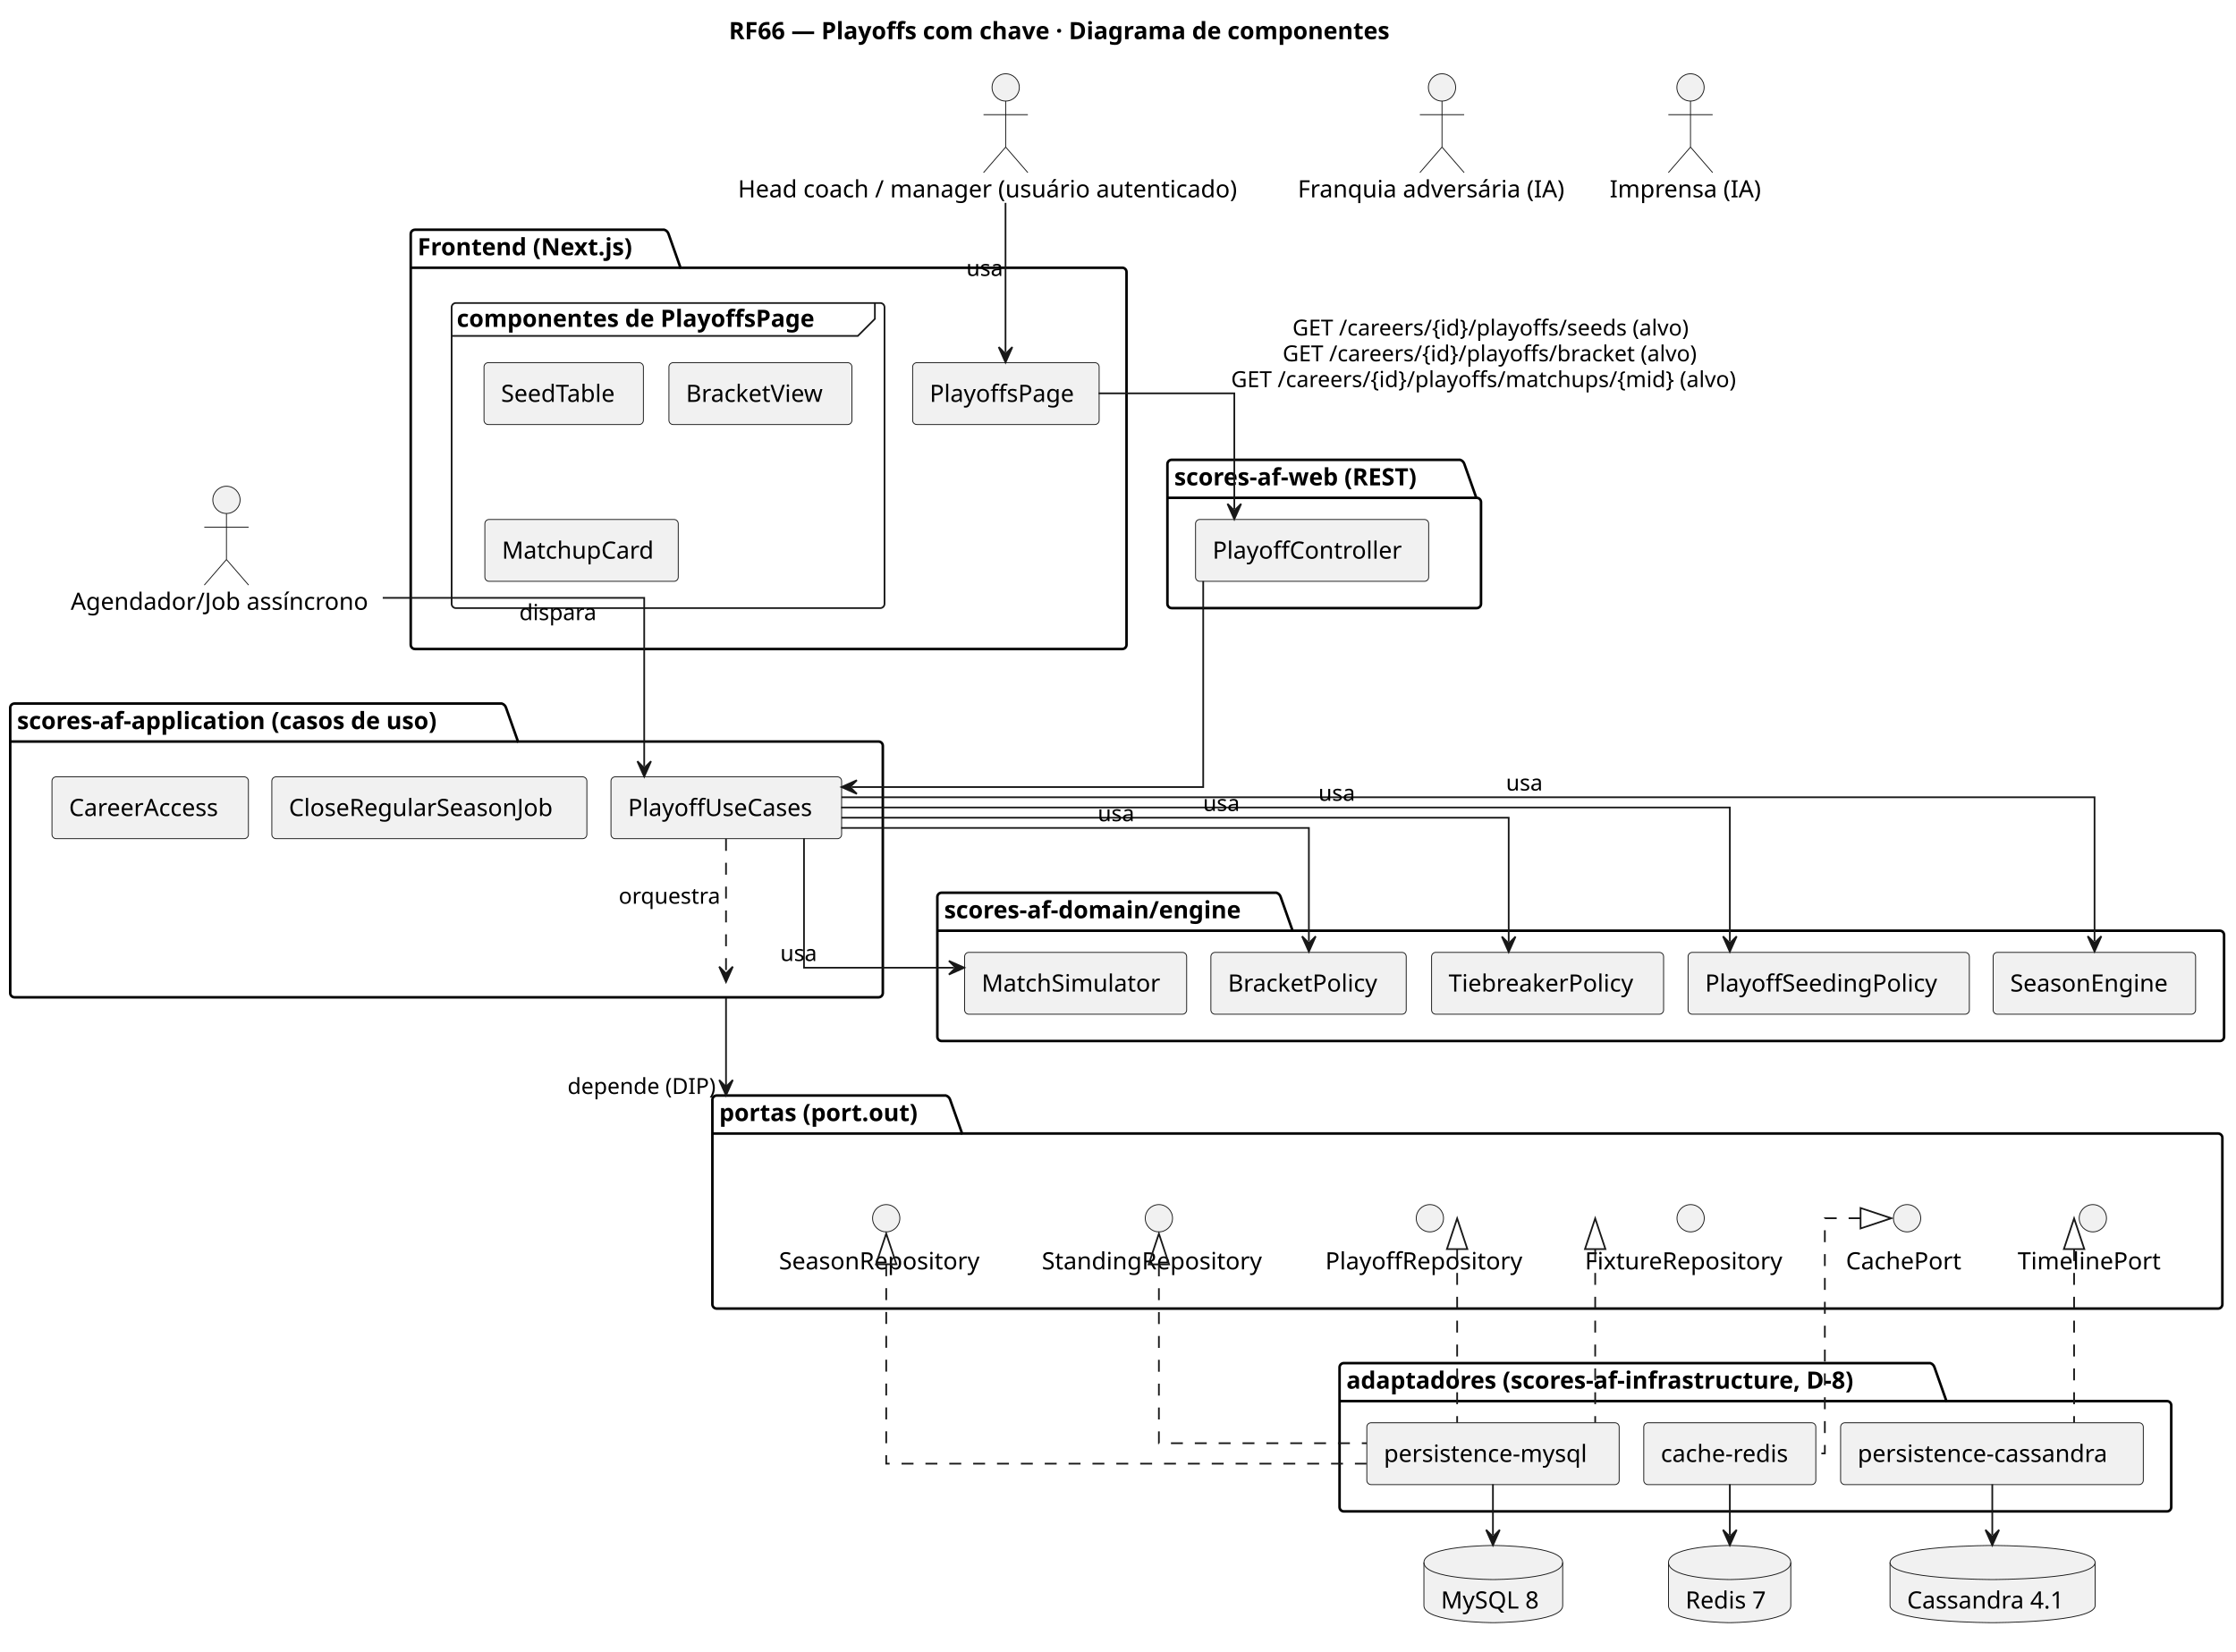
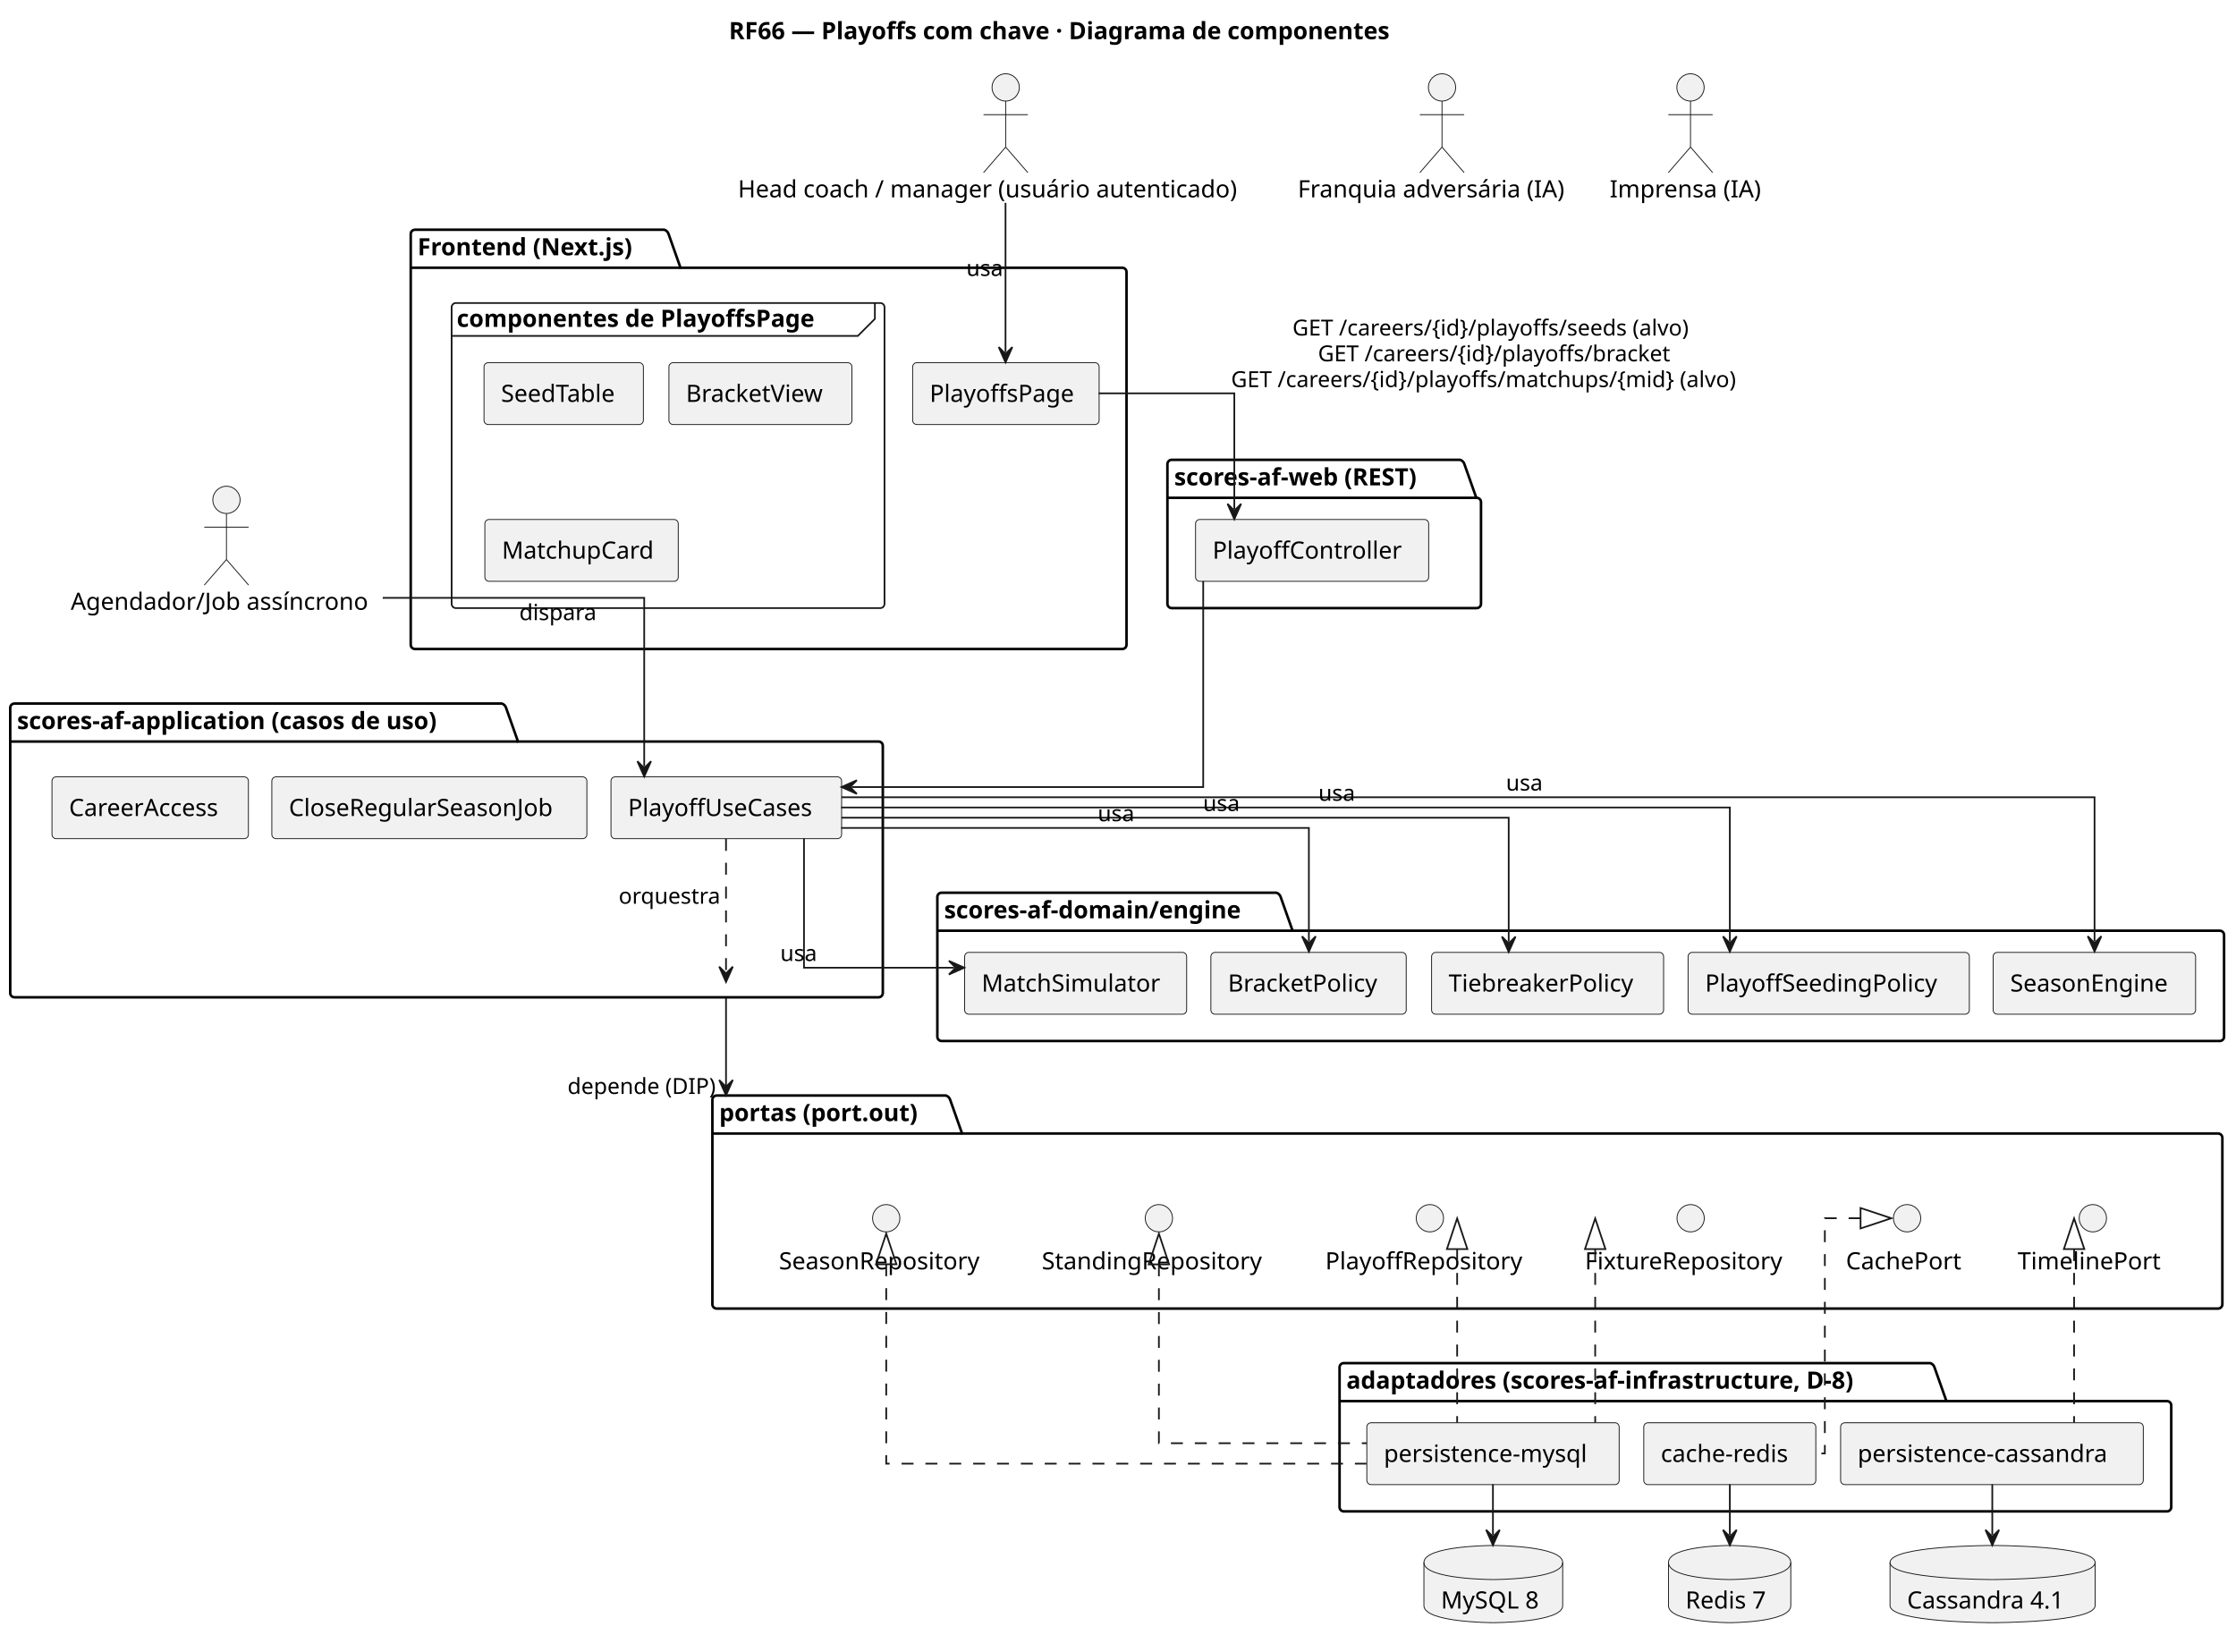
<svg xmlns="http://www.w3.org/2000/svg" contentStyleType="text/css" data-diagram-type="DESCRIPTION" height="969px" preserveAspectRatio="none" style="width:1312px;height:969px;background:#FFFFFF;" version="1.1" viewBox="0 0 1312 969" width="1312px" zoomAndPan="magnify">
  <defs />
  <g>
    <g class="title" data-source-line="1">
      <text fill="#000000" font-family="sans-serif" font-size="14" font-weight="bold" lengthAdjust="spacing" textLength="442.627" x="427.687" y="22.995">RF66 — Playoffs com chave · Diagrama de componentes</text>
    </g>
    <g class="cluster" data-entity="pkg_fe" data-source-line="10" data-uid="ent0006" id="cluster_pkg_fe">
      <path d="M243.5,134.797 L389.784,134.797 A3.75,3.75 0 0 1 392.284,137.297 L399.284,157.094 L658.5,157.094 A2.5,2.5 0 0 1 661,159.594 L661,378.297 A2.5,2.5 0 0 1 658.5,380.797 L243.5,380.797 A2.5,2.5 0 0 1 241,378.297 L241,137.297 A2.5,2.5 0 0 1 243.5,134.797" fill="none" style="stroke:#000000;stroke-width:1.5;" />
      <line style="stroke:#000000;stroke-width:1.5;" x1="241" x2="399.284" y1="157.094" y2="157.094" />
      <text fill="#000000" font-family="sans-serif" font-size="14" font-weight="bold" lengthAdjust="spacing" textLength="145.284" x="245" y="149.792">Frontend (Next.js)</text>
    </g>
    <g class="cluster" data-entity="pkg_fe_sub" data-source-line="12" data-uid="ent0008" id="cluster_pkg_fe_sub">
      <rect fill="none" height="179" rx="2.5" ry="2.5" style="stroke:#181818;stroke-width:1;" width="254" x="265" y="177.797" />
      <path d="M513.349,177.797 L513.349,187.094 L503.349,197.094 L265,197.094" fill="none" style="stroke:#181818;stroke-width:1;" />
      <text fill="#000000" font-family="sans-serif" font-size="14" font-weight="bold" lengthAdjust="spacing" textLength="238.349" x="268" y="191.792">componentes de PlayoffsPage</text>
    </g>
    <g class="cluster" data-entity="pkg_web" data-source-line="18" data-uid="ent0012" id="cluster_pkg_web">
      <path d="M687.5,269.797 L856.739,269.797 A3.75,3.75 0 0 1 859.239,272.297 L866.239,292.094 L866.5,292.094 A2.5,2.5 0 0 1 869,294.594 L869,354.297 A2.5,2.5 0 0 1 866.5,356.797 L687.5,356.797 A2.5,2.5 0 0 1 685,354.297 L685,272.297 A2.5,2.5 0 0 1 687.5,269.797" fill="none" style="stroke:#000000;stroke-width:1.5;" />
      <line style="stroke:#000000;stroke-width:1.5;" x1="685" x2="866.239" y1="292.094" y2="292.094" />
      <text fill="#000000" font-family="sans-serif" font-size="14" font-weight="bold" lengthAdjust="spacing" textLength="168.239" x="689" y="284.792">scores-af-web (REST)</text>
    </g>
    <g class="cluster" data-entity="pkg_app" data-source-line="21" data-uid="ent0014" id="cluster_pkg_app">
      <path d="M8.5,412.797 L294.435,412.797 A3.75,3.75 0 0 1 296.935,415.297 L303.935,435.094 L515.5,435.094 A2.5,2.5 0 0 1 518,437.594 L518,582.657 A2.5,2.5 0 0 1 515.5,585.157 L8.5,585.157 A2.5,2.5 0 0 1 6,582.657 L6,415.297 A2.5,2.5 0 0 1 8.5,412.797" fill="none" style="stroke:#000000;stroke-width:1.5;" />
      <line style="stroke:#000000;stroke-width:1.5;" x1="6" x2="303.935" y1="435.094" y2="435.094" />
      <text fill="#000000" font-family="sans-serif" font-size="14" font-weight="bold" lengthAdjust="spacing" textLength="284.935" x="10" y="427.792">scores-af-application (casos de uso)</text>
    </g>
    <g class="cluster" data-entity="pkg_eng" data-source-line="26" data-uid="ent0018" id="cluster_pkg_eng">
      <path d="M552.5,523.797 L748.939,523.797 A3.75,3.75 0 0 1 751.439,526.297 L758.439,546.094 L1302.5,546.094 A2.5,2.5 0 0 1 1305,548.594 L1305,608.297 A2.5,2.5 0 0 1 1302.5,610.797 L552.5,610.797 A2.5,2.5 0 0 1 550,608.297 L550,526.297 A2.5,2.5 0 0 1 552.5,523.797" fill="none" style="stroke:#000000;stroke-width:1.5;" />
      <line style="stroke:#000000;stroke-width:1.5;" x1="550" x2="758.439" y1="546.094" y2="546.094" />
      <text fill="#000000" font-family="sans-serif" font-size="14" font-weight="bold" lengthAdjust="spacing" textLength="195.44" x="554" y="538.792">scores-af-domain/engine</text>
    </g>
    <g class="cluster" data-entity="pkg_ports" data-source-line="33" data-uid="ent0024" id="cluster_pkg_ports">
      <path d="M420.5,642.797 L555.019,642.797 A3.75,3.75 0 0 1 557.519,645.297 L564.519,665.094 L1301.5,665.094 A2.5,2.5 0 0 1 1304,667.594 L1304,765.297 A2.5,2.5 0 0 1 1301.5,767.797 L420.5,767.797 A2.5,2.5 0 0 1 418,765.297 L418,645.297 A2.5,2.5 0 0 1 420.5,642.797" fill="none" style="stroke:#000000;stroke-width:1.5;" />
      <line style="stroke:#000000;stroke-width:1.5;" x1="418" x2="564.519" y1="665.094" y2="665.094" />
      <text fill="#000000" font-family="sans-serif" font-size="14" font-weight="bold" lengthAdjust="spacing" textLength="133.519" x="422" y="657.792">portas (port.out)</text>
    </g>
    <g class="cluster" data-entity="pkg_ad" data-source-line="41" data-uid="ent0031" id="cluster_pkg_ad">
      <path d="M788.5,799.797 L1132.589,799.797 A3.75,3.75 0 0 1 1135.089,802.297 L1142.089,822.094 L1271.5,822.094 A2.5,2.5 0 0 1 1274,824.594 L1274,884.297 A2.5,2.5 0 0 1 1271.5,886.797 L788.5,886.797 A2.5,2.5 0 0 1 786,884.297 L786,802.297 A2.5,2.5 0 0 1 788.5,799.797" fill="none" style="stroke:#000000;stroke-width:1.5;" />
      <line style="stroke:#000000;stroke-width:1.5;" x1="786" x2="1142.089" y1="822.094" y2="822.094" />
      <text fill="#000000" font-family="sans-serif" font-size="14" font-weight="bold" lengthAdjust="spacing" textLength="343.089" x="790" y="814.792">adaptadores (scores-af-infrastructure, D-8)</text>
    </g>
    <g class="entity" data-entity="c5" data-source-line="11" data-uid="ent0007" id="entity_c5">
      <rect fill="#F1F1F1" height="36.297" rx="2.5" ry="2.5" style="stroke:#181818;stroke-width:0.5;" width="109.435" x="535.5" y="212.797" />
      <text fill="#000000" font-family="sans-serif" font-size="14" lengthAdjust="spacing" textLength="89.435" x="545.5" y="235.792">PlayoffsPage</text>
    </g>
    <g class="entity" data-entity="c6" data-source-line="13" data-uid="ent0009" id="entity_c6">
      <rect fill="#F1F1F1" height="36.297" rx="2.5" ry="2.5" style="stroke:#181818;stroke-width:0.5;" width="93.52" x="284" y="212.797" />
      <text fill="#000000" font-family="sans-serif" font-size="14" lengthAdjust="spacing" textLength="73.52" x="294" y="235.792">SeedTable</text>
    </g>
    <g class="entity" data-entity="c7" data-source-line="14" data-uid="ent0010" id="entity_c7">
      <rect fill="#F1F1F1" height="36.297" rx="2.5" ry="2.5" style="stroke:#181818;stroke-width:0.5;" width="107.377" x="392.5" y="212.797" />
      <text fill="#000000" font-family="sans-serif" font-size="14" lengthAdjust="spacing" textLength="87.377" x="402.5" y="235.792">BracketView</text>
    </g>
    <g class="entity" data-entity="c8" data-source-line="15" data-uid="ent0011" id="entity_c8">
      <rect fill="#F1F1F1" height="36.297" rx="2.5" ry="2.5" style="stroke:#181818;stroke-width:0.5;" width="113.475" x="284.5" y="304.797" />
      <text fill="#000000" font-family="sans-serif" font-size="14" lengthAdjust="spacing" textLength="93.475" x="294.5" y="327.792">MatchupCard</text>
    </g>
    <g class="entity" data-entity="c9" data-source-line="19" data-uid="ent0013" id="entity_c9">
      <rect fill="#F1F1F1" height="36.297" rx="2.5" ry="2.5" style="stroke:#181818;stroke-width:0.5;" width="136.792" x="701.5" y="304.797" />
      <text fill="#000000" font-family="sans-serif" font-size="14" lengthAdjust="spacing" textLength="116.792" x="711.5" y="327.792">PlayoffController</text>
    </g>
    <g class="entity" data-entity="c10" data-source-line="22" data-uid="ent0015" id="entity_c10">
      <rect fill="#F1F1F1" height="36.297" rx="2.5" ry="2.5" style="stroke:#181818;stroke-width:0.5;" width="135.329" x="358.5" y="455.797" />
      <text fill="#000000" font-family="sans-serif" font-size="14" lengthAdjust="spacing" textLength="115.329" x="368.5" y="478.792">PlayoffUseCases</text>
    </g>
    <g class="entity" data-entity="c11" data-source-line="23" data-uid="ent0016" id="entity_c11">
      <rect fill="#F1F1F1" height="36.297" rx="2.5" ry="2.5" style="stroke:#181818;stroke-width:0.5;" width="184.856" x="159.5" y="455.797" />
      <text fill="#000000" font-family="sans-serif" font-size="14" lengthAdjust="spacing" textLength="164.856" x="169.5" y="478.792">CloseRegularSeasonJob</text>
    </g>
    <g class="entity" data-entity="c12" data-source-line="24" data-uid="ent0017" id="entity_c12">
      <rect fill="#F1F1F1" height="36.297" rx="2.5" ry="2.5" style="stroke:#181818;stroke-width:0.5;" width="115.266" x="30.5" y="455.797" />
      <text fill="#000000" font-family="sans-serif" font-size="14" lengthAdjust="spacing" textLength="95.266" x="40.5" y="478.792">CareerAccess</text>
    </g>
    <g class="entity" data-entity="c13" data-source-line="27" data-uid="ent0019" id="entity_c13">
      <rect fill="#F1F1F1" height="36.297" rx="2.5" ry="2.5" style="stroke:#181818;stroke-width:0.5;" width="118.793" x="1169.5" y="558.797" />
      <text fill="#000000" font-family="sans-serif" font-size="14" lengthAdjust="spacing" textLength="98.793" x="1179.5" y="581.792">SeasonEngine</text>
    </g>
    <g class="entity" data-entity="c14" data-source-line="28" data-uid="ent0020" id="entity_c14">
      <rect fill="#F1F1F1" height="36.297" rx="2.5" ry="2.5" style="stroke:#181818;stroke-width:0.5;" width="165.038" x="990.5" y="558.797" />
      <text fill="#000000" font-family="sans-serif" font-size="14" lengthAdjust="spacing" textLength="145.038" x="1000.5" y="581.792">PlayoffSeedingPolicy</text>
    </g>
    <g class="entity" data-entity="c15" data-source-line="29" data-uid="ent0021" id="entity_c15">
      <rect fill="#F1F1F1" height="36.297" rx="2.5" ry="2.5" style="stroke:#181818;stroke-width:0.5;" width="136.136" x="840" y="558.797" />
      <text fill="#000000" font-family="sans-serif" font-size="14" lengthAdjust="spacing" textLength="116.136" x="850" y="581.792">TiebreakerPolicy</text>
    </g>
    <g class="entity" data-entity="c16" data-source-line="30" data-uid="ent0022" id="entity_c16">
      <rect fill="#F1F1F1" height="36.297" rx="2.5" ry="2.5" style="stroke:#181818;stroke-width:0.5;" width="114.616" x="710.5" y="558.797" />
      <text fill="#000000" font-family="sans-serif" font-size="14" lengthAdjust="spacing" textLength="94.616" x="720.5" y="581.792">BracketPolicy</text>
    </g>
    <g class="entity" data-entity="c17" data-source-line="31" data-uid="ent0023" id="entity_c17">
      <rect fill="#F1F1F1" height="36.297" rx="2.5" ry="2.5" style="stroke:#181818;stroke-width:0.5;" width="130.284" x="566" y="558.797" />
      <text fill="#000000" font-family="sans-serif" font-size="14" lengthAdjust="spacing" textLength="110.284" x="576" y="581.792">MatchSimulator</text>
    </g>
    <g class="entity" data-entity="c18" data-source-line="34" data-uid="ent0025" id="entity_c18">
      <ellipse cx="520" cy="714.797" fill="#F1F1F1" rx="8" ry="8" style="stroke:#181818;stroke-width:0.5;" />
      <text fill="#000000" font-family="sans-serif" font-size="14" lengthAdjust="spacing" textLength="125.884" x="457.058" y="744.792">SeasonRepository</text>
    </g>
    <g class="entity" data-entity="c19" data-source-line="35" data-uid="ent0026" id="entity_c19">
      <ellipse cx="680" cy="714.797" fill="#F1F1F1" rx="8" ry="8" style="stroke:#181818;stroke-width:0.5;" />
      <text fill="#000000" font-family="sans-serif" font-size="14" lengthAdjust="spacing" textLength="137.436" x="611.282" y="744.792">StandingRepository</text>
    </g>
    <g class="entity" data-entity="c20" data-source-line="36" data-uid="ent0027" id="entity_c20">
      <ellipse cx="839" cy="714.797" fill="#F1F1F1" rx="8" ry="8" style="stroke:#181818;stroke-width:0.5;" />
      <text fill="#000000" font-family="sans-serif" font-size="14" lengthAdjust="spacing" textLength="122.691" x="777.654" y="744.792">PlayoffRepository</text>
    </g>
    <g class="entity" data-entity="c21" data-source-line="37" data-uid="ent0028" id="entity_c21">
      <ellipse cx="992" cy="714.797" fill="#F1F1F1" rx="8" ry="8" style="stroke:#181818;stroke-width:0.5;" />
      <text fill="#000000" font-family="sans-serif" font-size="14" lengthAdjust="spacing" textLength="124.031" x="929.984" y="744.792">FixtureRepository</text>
    </g>
    <g class="entity" data-entity="c22" data-source-line="38" data-uid="ent0029" id="entity_c22">
      <ellipse cx="1119" cy="714.797" fill="#F1F1F1" rx="8" ry="8" style="stroke:#181818;stroke-width:0.5;" />
      <text fill="#000000" font-family="sans-serif" font-size="14" lengthAdjust="spacing" textLength="71.791" x="1083.104" y="744.792">CachePort</text>
    </g>
    <g class="entity" data-entity="c23" data-source-line="39" data-uid="ent0030" id="entity_c23">
      <ellipse cx="1228" cy="714.797" fill="#F1F1F1" rx="8" ry="8" style="stroke:#181818;stroke-width:0.5;" />
      <text fill="#000000" font-family="sans-serif" font-size="14" lengthAdjust="spacing" textLength="88.211" x="1183.895" y="744.792">TimelinePort</text>
    </g>
    <g class="entity" data-entity="c24" data-source-line="42" data-uid="ent0032" id="entity_c24">
      <rect fill="#F1F1F1" height="36.297" rx="2.5" ry="2.5" style="stroke:#181818;stroke-width:0.5;" width="148.065" x="802" y="834.797" />
      <text fill="#000000" font-family="sans-serif" font-size="14" lengthAdjust="spacing" textLength="128.065" x="812" y="857.792">persistence-mysql</text>
    </g>
    <g class="entity" data-entity="c25" data-source-line="43" data-uid="ent0033" id="entity_c25">
      <rect fill="#F1F1F1" height="36.297" rx="2.5" ry="2.5" style="stroke:#181818;stroke-width:0.5;" width="100.951" x="964.5" y="834.797" />
      <text fill="#000000" font-family="sans-serif" font-size="14" lengthAdjust="spacing" textLength="80.951" x="974.5" y="857.792">cache-redis</text>
    </g>
    <g class="entity" data-entity="c26" data-source-line="44" data-uid="ent0034" id="entity_c26">
      <rect fill="#F1F1F1" height="36.297" rx="2.5" ry="2.5" style="stroke:#181818;stroke-width:0.5;" width="177.609" x="1080" y="834.797" />
      <text fill="#000000" font-family="sans-serif" font-size="14" lengthAdjust="spacing" textLength="157.609" x="1090" y="857.792">persistence-cassandra</text>
    </g>
    <g class="entity" data-entity="c1" data-source-line="6" data-uid="ent0002" id="entity_c1">
      <ellipse cx="590.1" cy="51.297" fill="#F1F1F1" rx="8" ry="8" style="stroke:#181818;stroke-width:0.5;" />
      <path d="M590.1,59.297 L590.1,86.297 M577.1,67.297 L603.1,67.297 M590.1,86.297 L577.1,101.297 M590.1,86.297 L603.1,101.297" fill="none" style="stroke:#181818;stroke-width:0.5;" />
      <text fill="#000000" font-family="sans-serif" font-size="14" lengthAdjust="spacing" textLength="314.2" x="433" y="115.792">Head coach / manager (usuário autenticado)</text>
    </g>
    <g class="entity" data-entity="c2" data-source-line="7" data-uid="ent0003" id="entity_c2">
      <ellipse cx="132.879" cy="293.297" fill="#F1F1F1" rx="8" ry="8" style="stroke:#181818;stroke-width:0.5;" />
      <path d="M132.879,301.297 L132.879,328.297 M119.879,309.297 L145.879,309.297 M132.879,328.297 L119.879,343.297 M132.879,328.297 L145.879,343.297" fill="none" style="stroke:#181818;stroke-width:0.5;" />
      <text fill="#000000" font-family="sans-serif" font-size="14" lengthAdjust="spacing" textLength="182.759" x="41.5" y="357.792">Agendador/Job assíncrono</text>
    </g>
    <g class="entity" data-entity="c3" data-source-line="8" data-uid="ent0004" id="entity_c3">
      <ellipse cx="846.119" cy="51.297" fill="#F1F1F1" rx="8" ry="8" style="stroke:#181818;stroke-width:0.5;" />
      <path d="M846.119,59.297 L846.119,86.297 M833.119,67.297 L859.119,67.297 M846.119,86.297 L833.119,101.297 M846.119,86.297 L859.119,101.297" fill="none" style="stroke:#181818;stroke-width:0.5;" />
      <text fill="#000000" font-family="sans-serif" font-size="14" lengthAdjust="spacing" textLength="169.237" x="761.5" y="115.792">Franquia adversária (IA)</text>
    </g>
    <g class="entity" data-entity="c4" data-source-line="9" data-uid="ent0005" id="entity_c4">
      <ellipse cx="991.924" cy="51.297" fill="#F1F1F1" rx="8" ry="8" style="stroke:#181818;stroke-width:0.5;" />
      <path d="M991.924,59.297 L991.924,86.297 M978.924,67.297 L1004.924,67.297 M991.924,86.297 L978.924,101.297 M991.924,86.297 L1004.924,101.297" fill="none" style="stroke:#181818;stroke-width:0.5;" />
      <text fill="#000000" font-family="sans-serif" font-size="14" lengthAdjust="spacing" textLength="94.849" x="944.5" y="115.792">Imprensa (IA)</text>
    </g>
    <g class="entity" data-entity="s1" data-source-line="46" data-uid="ent0035" id="entity_s1">
      <path d="M835.5,916.797 C835.5,906.797 876.214,906.797 876.214,906.797 C876.214,906.797 916.928,906.797 916.928,916.797 L916.928,942.094 C916.928,952.094 876.214,952.094 876.214,952.094 C876.214,952.094 835.5,952.094 835.5,942.094 L835.5,916.797" fill="#F1F1F1" style="stroke:#181818;stroke-width:0.5;" />
      <path d="M835.5,916.797 C835.5,926.797 876.214,926.797 876.214,926.797 C876.214,926.797 916.928,926.797 916.928,916.797" fill="none" style="stroke:#181818;stroke-width:0.5;" />
      <text fill="#000000" font-family="sans-serif" font-size="14" lengthAdjust="spacing" textLength="61.428" x="845.5" y="943.792">MySQL 8</text>
    </g>
    <g class="entity" data-entity="s2" data-source-line="47" data-uid="ent0036" id="entity_s2">
      <path d="M979,916.797 C979,906.797 1014.884,906.797 1014.884,906.797 C1014.884,906.797 1050.769,906.797 1050.769,916.797 L1050.769,942.094 C1050.769,952.094 1014.884,952.094 1014.884,952.094 C1014.884,952.094 979,952.094 979,942.094 L979,916.797" fill="#F1F1F1" style="stroke:#181818;stroke-width:0.5;" />
      <path d="M979,916.797 C979,926.797 1014.884,926.797 1014.884,926.797 C1014.884,926.797 1050.769,926.797 1050.769,916.797" fill="none" style="stroke:#181818;stroke-width:0.5;" />
      <text fill="#000000" font-family="sans-serif" font-size="14" lengthAdjust="spacing" textLength="51.769" x="989" y="943.792">Redis 7</text>
    </g>
    <g class="entity" data-entity="s3" data-source-line="48" data-uid="ent0037" id="entity_s3">
      <path d="M1109,916.797 C1109,906.797 1169.166,906.797 1169.166,906.797 C1169.166,906.797 1229.331,906.797 1229.331,916.797 L1229.331,942.094 C1229.331,952.094 1169.166,952.094 1169.166,952.094 C1169.166,952.094 1109,952.094 1109,942.094 L1109,916.797" fill="#F1F1F1" style="stroke:#181818;stroke-width:0.5;" />
      <path d="M1109,916.797 C1109,926.797 1169.166,926.797 1169.166,926.797 C1169.166,926.797 1229.331,926.797 1229.331,916.797" fill="none" style="stroke:#181818;stroke-width:0.5;" />
      <text fill="#000000" font-family="sans-serif" font-size="14" lengthAdjust="spacing" textLength="100.331" x="1119" y="943.792">Cassandra 4.1</text>
    </g>
    <g class="link" data-entity-1="c1" data-entity-2="c5" data-source-line="49" data-uid="lnk38" id="link_c1_c5">
      <path d="M590,119.037 C590,149.067 590,183.547 590,206.637" fill="none" id="c1-to-c5" style="stroke:#181818;stroke-width:1;" />
      <polygon fill="#181818" points="590,212.637,594,203.637,590,207.637,586,203.637,590,212.637" style="stroke:#181818;stroke-width:1;" />
      <text fill="#000000" font-family="sans-serif" font-size="13" lengthAdjust="spacing" textLength="22.979" x="567" y="161.904">usa</text>
    </g>
    <g class="link" data-entity-1="c2" data-entity-2="c10" data-source-line="50" data-uid="lnk39" id="link_c2_c10">
      <path d="M224.58,350.797 C294.17,350.797 378,350.797 378,350.797 C378,350.797 378,415.437 378,449.647" fill="none" id="c2-to-c10" style="stroke:#181818;stroke-width:1;" />
      <polygon fill="#181818" points="378,455.647,382,446.647,378,450.647,374,446.647,378,455.647" style="stroke:#181818;stroke-width:1;" />
      <text fill="#000000" font-family="sans-serif" font-size="13" lengthAdjust="spacing" textLength="48.166" x="304.71" y="363.864">dispara</text>
    </g>
    <g class="link" data-entity-1="c5" data-entity-2="c9" data-source-line="51" data-uid="lnk40" id="link_c5_c9">
      <path d="M644.6,230.797 C681.77,230.797 724.25,230.797 724.25,230.797 C724.25,230.797 724.25,271.807 724.25,298.617" fill="none" id="c5-to-c9" style="stroke:#181818;stroke-width:1;" />
      <polygon fill="#181818" points="724.25,304.617,728.25,295.617,724.25,299.617,720.25,295.617,724.25,304.617" style="stroke:#181818;stroke-width:1;" />
      <text fill="#000000" font-family="sans-serif" font-size="13" lengthAdjust="spacing" textLength="255.557" x="758.357" y="196.864">GET /careers/{id}/playoffs/seeds (alvo)</text>
-       <text fill="#000000" font-family="sans-serif" font-size="13" lengthAdjust="spacing" textLength="267.097" x="752.587" y="211.997">GET /careers/{id}/playoffs/bracket (alvo)</text>
+       <text fill="#000000" font-family="sans-serif" font-size="13" lengthAdjust="spacing" textLength="225.596" x="773.337" y="211.997">GET /careers/{id}/playoffs/bracket</text>
      <text fill="#000000" font-family="sans-serif" font-size="13" lengthAdjust="spacing" textLength="327.59" x="722.34" y="227.129">GET /careers/{id}/playoffs/matchups/{mid} (alvo)</text>
    </g>
    <g class="link" data-entity-1="c9" data-entity-2="c10" data-source-line="52" data-uid="lnk41" id="link_c9_c10">
      <path d="M706,340.967 C706,378.647 706,461.797 706,461.797 C706,461.797 582.65,461.797 499.78,461.797" fill="none" id="c9-to-c10" style="stroke:#181818;stroke-width:1;" />
      <polygon fill="#181818" points="493.78,461.797,502.78,465.797,498.78,461.797,502.78,457.797,493.78,461.797" style="stroke:#181818;stroke-width:1;" />
    </g>
    <g class="link" data-entity-1="c10" data-entity-2="pkg_app" data-source-line="53" data-uid="lnk42" id="link_c10_pkg_app">
      <path d="M426,492.207 C426,519.987 426,564.027 426,570.177" fill="none" id="c10-to-pkg_app" style="stroke:#181818;stroke-width:1;stroke-dasharray:7,7;" />
      <polygon fill="#181818" points="426,576.177,430,567.177,426,571.177,422,567.177,426,576.177" style="stroke:#181818;stroke-width:1;" />
      <text fill="#000000" font-family="sans-serif" font-size="13" lengthAdjust="spacing" textLength="62.969" x="363" y="530.254">orquestra</text>
    </g>
    <g class="link" data-entity-1="c10" data-entity-2="c13" data-source-line="54" data-uid="lnk43" id="link_c10_c13">
      <path d="M493.77,467.797 C687.36,467.797 1229,467.797 1229,467.797 C1229,467.797 1229,521.207 1229,552.307" fill="none" id="c10-to-c13" style="stroke:#181818;stroke-width:1;" />
      <polygon fill="#181818" points="1229,558.307,1233,549.307,1229,553.307,1225,549.307,1229,558.307" style="stroke:#181818;stroke-width:1;" />
      <text fill="#000000" font-family="sans-serif" font-size="13" lengthAdjust="spacing" textLength="22.979" x="883.64" y="463.864">usa</text>
    </g>
    <g class="link" data-entity-1="c10" data-entity-2="c14" data-source-line="55" data-uid="lnk44" id="link_c10_c14">
      <path d="M493.57,473.797 C648.28,473.797 1015,473.797 1015,473.797 C1015,473.797 1015,522.757 1015,552.387" fill="none" id="c10-to-c14" style="stroke:#181818;stroke-width:1;" />
      <polygon fill="#181818" points="1015,558.387,1019,549.387,1015,553.387,1011,549.387,1015,558.387" style="stroke:#181818;stroke-width:1;" />
      <text fill="#000000" font-family="sans-serif" font-size="13" lengthAdjust="spacing" textLength="22.979" x="773.58" y="469.864">usa</text>
    </g>
    <g class="link" data-entity-1="c10" data-entity-2="c15" data-source-line="56" data-uid="lnk45" id="link_c10_c15">
      <path d="M493.76,479.797 C621.51,479.797 885.25,479.797 885.25,479.797 C885.25,479.797 885.25,524.457 885.25,552.557" fill="none" id="c10-to-c15" style="stroke:#181818;stroke-width:1;" />
      <polygon fill="#181818" points="885.25,558.557,889.25,549.557,885.25,553.557,881.25,549.557,885.25,558.557" style="stroke:#181818;stroke-width:1;" />
      <text fill="#000000" font-family="sans-serif" font-size="13" lengthAdjust="spacing" textLength="22.979" x="705.88" y="475.864">usa</text>
    </g>
    <g class="link" data-entity-1="c10" data-entity-2="c16" data-source-line="57" data-uid="lnk46" id="link_c10_c16">
      <path d="M493.57,485.797 C593.24,485.797 768,485.797 768,485.797 C768,485.797 768,525.787 768,552.377" fill="none" id="c10-to-c16" style="stroke:#181818;stroke-width:1;" />
      <polygon fill="#181818" points="768,558.377,772,549.377,768,553.377,764,549.377,768,558.377" style="stroke:#181818;stroke-width:1;" />
      <text fill="#000000" font-family="sans-serif" font-size="13" lengthAdjust="spacing" textLength="22.979" x="644.08" y="481.864">usa</text>
    </g>
    <g class="link" data-entity-1="c10" data-entity-2="c17" data-source-line="58" data-uid="lnk47" id="link_c10_c17">
      <path d="M471.75,491.917 C471.75,519.237 471.75,567.797 471.75,567.797 C471.75,567.797 515.79,567.797 559.77,567.797" fill="none" id="c10-to-c17" style="stroke:#181818;stroke-width:1;" />
      <polygon fill="#181818" points="565.77,567.797,556.77,563.797,560.77,567.797,556.77,571.797,565.77,567.797" style="stroke:#181818;stroke-width:1;" />
      <text fill="#000000" font-family="sans-serif" font-size="13" lengthAdjust="spacing" textLength="22.979" x="457.82" y="563.864">usa</text>
    </g>
    <g class="link" data-entity-1="pkg_app" data-entity-2="pkg_ports" data-source-line="59" data-uid="lnk48" id="link_pkg_app_pkg_ports">
      <path d="M426,585.42 C426,585.551 426,585.683 426,585.816 C426,586.082 426,586.353 426,586.63 C426,587.182 426,587.755 426,588.347 C426,589.531 426,590.791 426,592.12 C426,594.78 426,597.717 426,600.876 C426,607.196 426,614.404 426,622.056 C426,625.882 426,629.819 426,633.811 C426,635.808 426,637.817 426,639.834 C426,640.338 426,640.843 426,641.348 C426,641.6 426,641.853 426,642.106 C426,642.232 426,642.358 426,642.485 C426,642.548 426,636.611 426,636.674" fill="none" id="pkg_app-to-pkg_ports" style="stroke:#181818;stroke-width:1;" />
      <polygon fill="#181818" points="426,642.674,430,633.674,426,637.674,422,633.674,426,642.674" style="stroke:#181818;stroke-width:1;" />
      <text fill="#000000" font-family="sans-serif" font-size="13" lengthAdjust="spacing" textLength="92.949" x="333" y="641.874">depende (DIP)</text>
    </g>
    <g class="link" data-entity-1="c18" data-entity-2="c24" data-source-line="60" data-uid="lnk50" id="link_c18_c24">
      <path d="M520,741.807 C520,773.327 520,858.797 520,858.797 C520,858.797 697.47,858.797 801.8,858.797" fill="none" id="c18-backto-c24" style="stroke:#181818;stroke-width:1;stroke-dasharray:7,7;" />
      <polygon fill="none" points="520,723.807,514,741.807,526,741.807,520,723.807" style="stroke:#181818;stroke-width:1;" />
    </g>
    <g class="link" data-entity-1="c19" data-entity-2="c24" data-source-line="61" data-uid="lnk52" id="link_c19_c24">
      <path d="M680,741.867 C680,771.697 680,846.797 680,846.797 C680,846.797 746.4,846.797 801.9,846.797" fill="none" id="c19-backto-c24" style="stroke:#181818;stroke-width:1;stroke-dasharray:7,7;" />
      <polygon fill="none" points="680,723.867,674,741.867,686,741.867,680,723.867" style="stroke:#181818;stroke-width:1;" />
    </g>
    <g class="link" data-entity-1="c20" data-entity-2="c24" data-source-line="62" data-uid="lnk54" id="link_c20_c24">
      <path d="M855,732.897 C855,736.117 855,798.037 855,834.707" fill="none" id="c20-backto-c24" style="stroke:#181818;stroke-width:1;stroke-dasharray:7,7;" />
      <polygon fill="none" points="855,714.897,849,732.897,861,732.897,855,714.897" style="stroke:#181818;stroke-width:1;" />
    </g>
    <g class="link" data-entity-1="c21" data-entity-2="c24" data-source-line="63" data-uid="lnk56" id="link_c21_c24">
      <path d="M936,732.897 C936,736.117 936,798.037 936,834.707" fill="none" id="c21-backto-c24" style="stroke:#181818;stroke-width:1;stroke-dasharray:7,7;" />
      <polygon fill="none" points="936,714.897,930,732.897,942,732.897,936,714.897" style="stroke:#181818;stroke-width:1;" />
    </g>
    <g class="link" data-entity-1="c22" data-entity-2="c25" data-source-line="64" data-uid="lnk58" id="link_c22_c25">
      <path d="M1091.7,714.797 C1077.68,714.797 1070.75,714.797 1070.75,714.797 C1070.75,714.797 1070.75,852.797 1070.75,852.797 C1070.75,852.797 1068.79,852.797 1065.61,852.797" fill="none" id="c22-backto-c25" style="stroke:#181818;stroke-width:1;stroke-dasharray:7,7;" />
      <polygon fill="none" points="1109.7,714.797,1091.7,708.797,1091.7,720.797,1109.7,714.797" style="stroke:#181818;stroke-width:1;" />
    </g>
    <g class="link" data-entity-1="c23" data-entity-2="c26" data-source-line="65" data-uid="lnk60" id="link_c23_c26">
      <path d="M1217,732.897 C1217,736.117 1217,798.037 1217,834.707" fill="none" id="c23-backto-c26" style="stroke:#181818;stroke-width:1;stroke-dasharray:7,7;" />
      <polygon fill="none" points="1217,714.897,1211,732.897,1223,732.897,1217,714.897" style="stroke:#181818;stroke-width:1;" />
    </g>
    <g class="link" data-entity-1="c24" data-entity-2="s1" data-source-line="66" data-uid="lnk61" id="link_c24_s1">
      <path d="M876,870.927 C876,881.617 876,889.247 876,900.637" fill="none" id="c24-to-s1" style="stroke:#181818;stroke-width:1;" />
      <polygon fill="#181818" points="876,906.637,880,897.637,876,901.637,872,897.637,876,906.637" style="stroke:#181818;stroke-width:1;" />
    </g>
    <g class="link" data-entity-1="c25" data-entity-2="s2" data-source-line="67" data-uid="lnk62" id="link_c25_s2">
      <path d="M1015,870.927 C1015,881.617 1015,889.247 1015,900.637" fill="none" id="c25-to-s2" style="stroke:#181818;stroke-width:1;" />
      <polygon fill="#181818" points="1015,906.637,1019,897.637,1015,901.637,1011,897.637,1015,906.637" style="stroke:#181818;stroke-width:1;" />
    </g>
    <g class="link" data-entity-1="c26" data-entity-2="s3" data-source-line="68" data-uid="lnk63" id="link_c26_s3">
      <path d="M1169,870.927 C1169,881.617 1169,889.247 1169,900.637" fill="none" id="c26-to-s3" style="stroke:#181818;stroke-width:1;" />
      <polygon fill="#181818" points="1169,906.637,1173,897.637,1169,901.637,1165,897.637,1169,906.637" style="stroke:#181818;stroke-width:1;" />
    </g>
  </g>
</svg>
